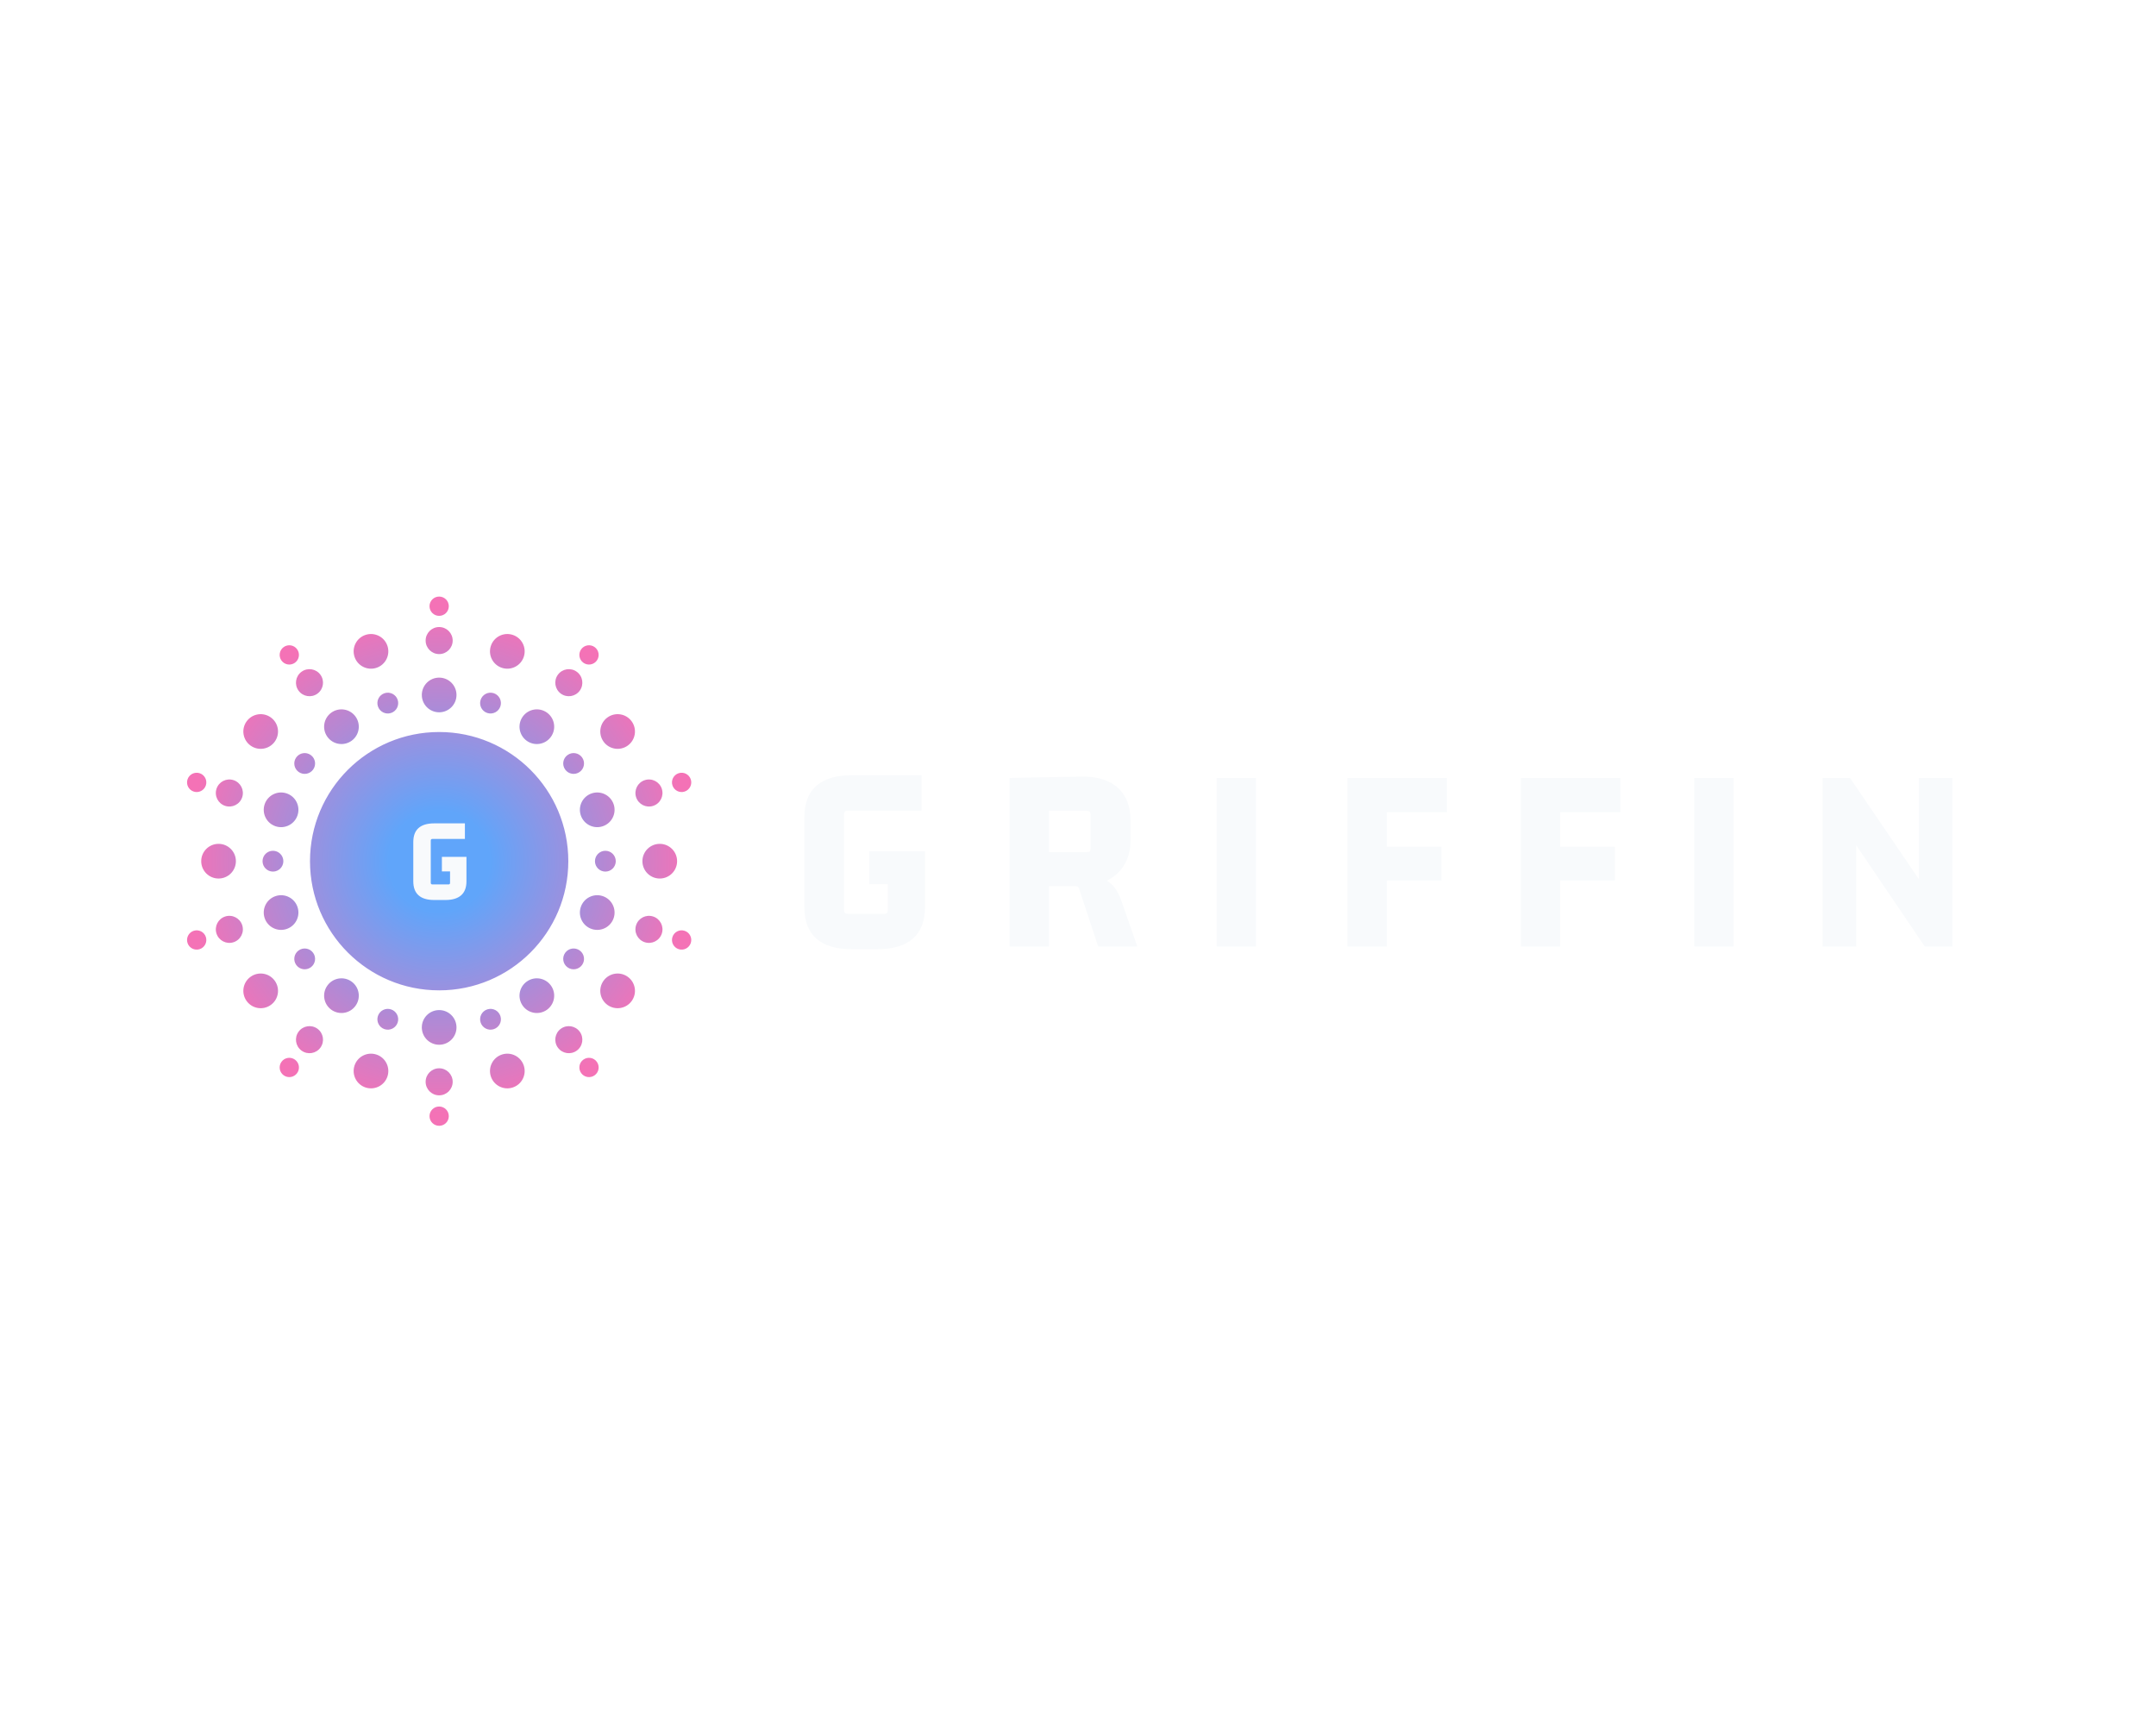
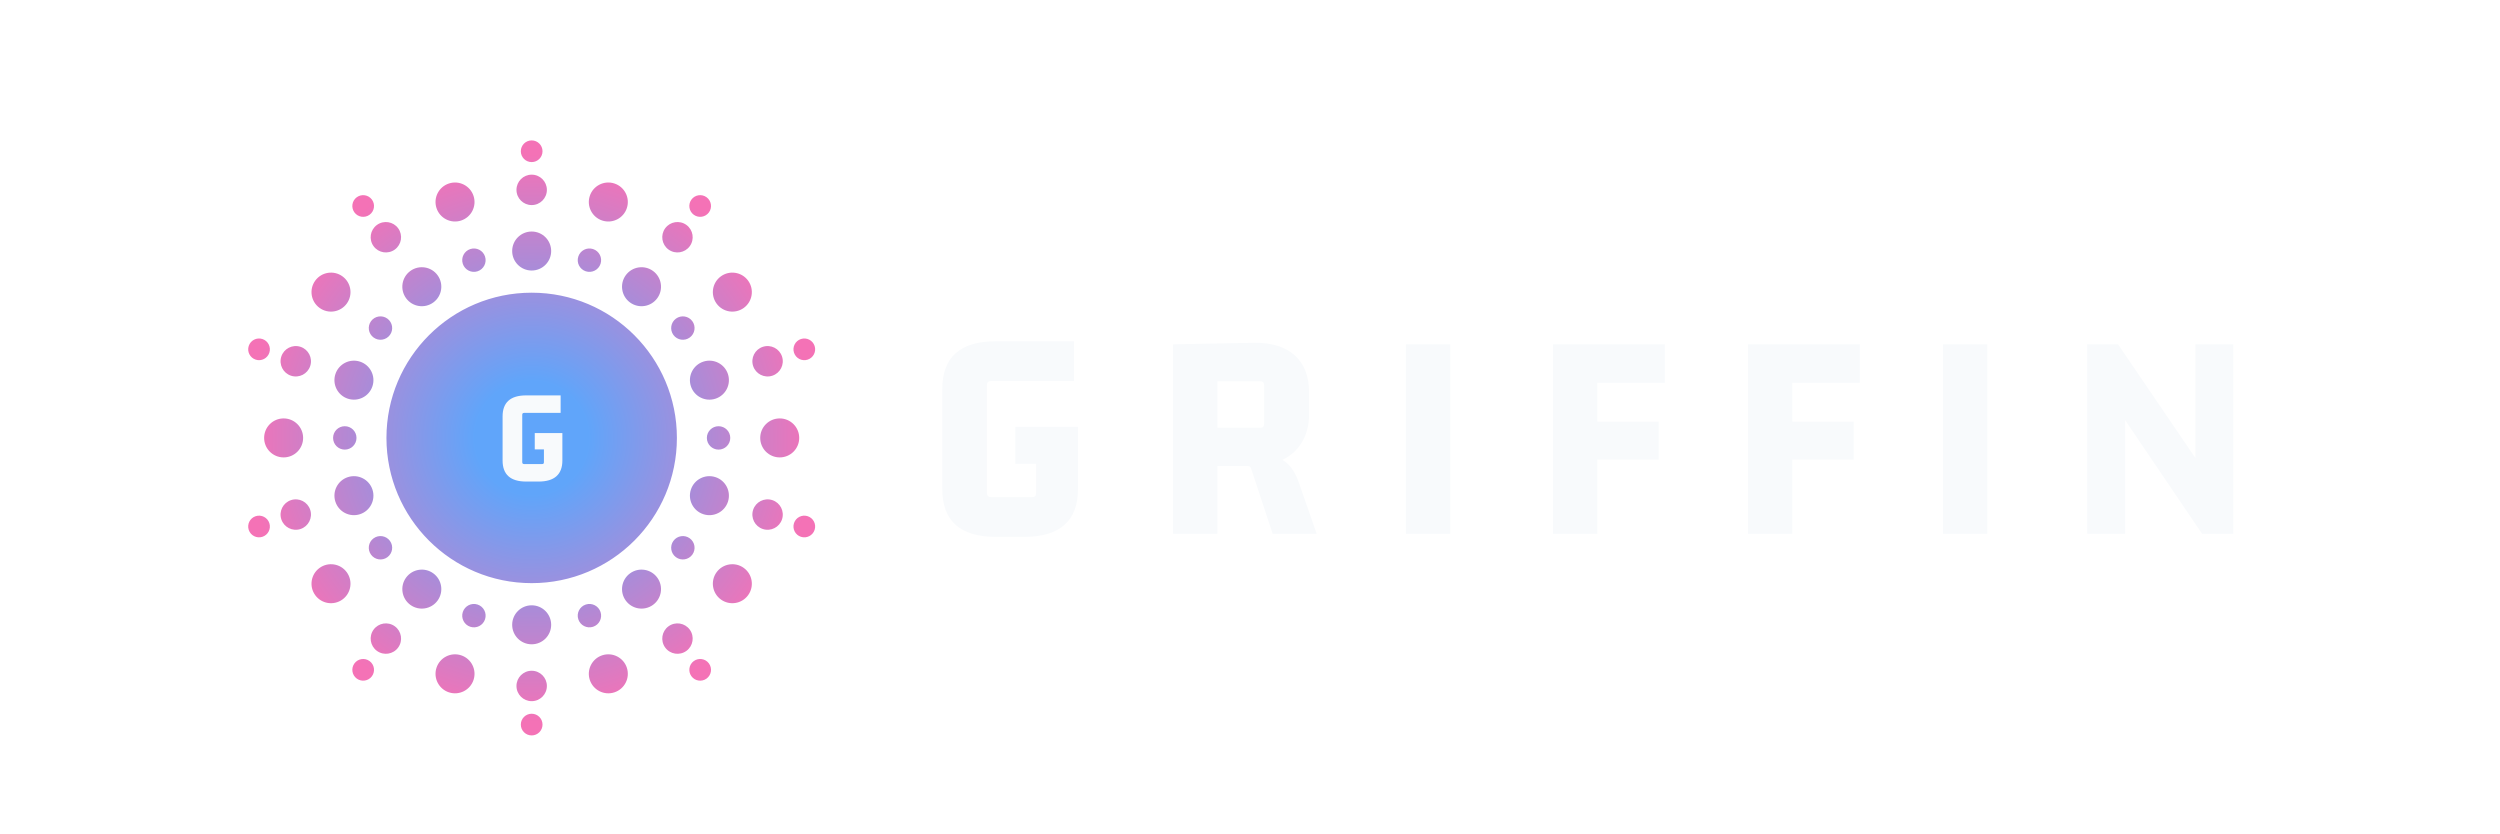
- <svg xmlns="http://www.w3.org/2000/svg" version="1.1" width="1280" height="1024" viewBox="0 0 1280 1024" xml:space="preserve">
+ <svg xmlns="http://www.w3.org/2000/svg" version="1.1" width="1200" height="400" viewBox="60 280 1160 440" xml:space="preserve">
  <defs>
</defs>
  <g transform="matrix(1 0 0 1 640 512)" id="background-logo">
    <rect style="stroke: none; stroke-width: 0; stroke-dasharray: none; stroke-linecap: butt; stroke-dashoffset: 0; stroke-linejoin: miter; stroke-miterlimit: 4; fill: rgb(255,255,255); fill-opacity: 0; fill-rule: nonzero; opacity: 1;" paint-order="stroke" x="-640" y="-512" rx="0" ry="0" width="1280" height="1024" />
  </g>
  <g transform="matrix(1.921154 0 0 1.921154 818.3551 511.8318)" id="text-logo">
    <g style="" paint-order="stroke">
      <g transform="matrix(1 0 0 1 0 0)" id="text-logo-path-0">
        <path style="stroke: none; stroke-width: 0; stroke-dasharray: none; stroke-linecap: butt; stroke-dashoffset: 0; stroke-linejoin: miter; stroke-miterlimit: 4; fill: rgb(248,250,252); fill-rule: nonzero; opacity: 1;" paint-order="stroke" transform=" translate(-181.945, 26.04)" d="M 27.05 0.84 C 36.88 0.84 41.83 -3.61 41.83 -12.26 L 41.83 -29.4 L 24.61 -29.4 L 24.61 -19.24 L 30.32 -19.24 L 30.32 -11.26 C 30.32 -10.42 29.99 -10.08 29.23 -10.08 L 17.98 -10.08 C 17.22 -10.08 16.8 -10.42 16.8 -11.26 L 16.8 -40.82 C 16.8 -41.66 17.22 -42 17.98 -42 L 40.74 -42 L 40.74 -52.92 L 19.24 -52.92 C 9.41 -52.92 4.54 -48.47 4.54 -39.82 L 4.54 -12.26 C 4.54 -3.61 9.41 0.84 19.24 0.84 Z M 80.14 0 L 80.14 -18.65 L 88.28 -18.65 C 89.29 -18.65 89.29 -18.23 89.63 -17.3 L 95.34 0 L 107.44 0 L 102.4 -14.45 C 101.3 -17.39 99.96 -19.15 98.03 -20.33 C 102.9 -22.68 105.34 -27.38 105.34 -32.68 L 105.34 -38.98 C 105.34 -47.63 99.96 -52.67 90.13 -52.5 L 67.96 -52.08 L 67.96 0 Z M 91.9 -41.92 C 92.65 -41.92 92.99 -41.58 92.99 -40.74 L 92.99 -30.24 C 92.99 -29.4 92.65 -29.15 91.9 -29.15 L 80.14 -29.15 L 80.14 -41.92 Z M 144.14 0 L 144.14 -52.08 L 131.96 -52.08 L 131.96 0 Z M 201.43 -30.83 L 184.55 -30.83 L 184.55 -41.5 L 203.11 -41.5 L 203.11 -52.08 L 172.37 -52.08 L 172.37 0 L 184.55 0 L 184.55 -20.41 L 201.43 -20.41 Z M 255.02 -30.83 L 238.14 -30.83 L 238.14 -41.5 L 256.7 -41.5 L 256.7 -52.08 L 225.96 -52.08 L 225.96 0 L 238.14 0 L 238.14 -20.41 L 255.02 -20.41 Z M 291.73 0 L 291.73 -52.08 L 279.55 -52.08 L 279.55 0 Z M 350.78 0 L 359.35 0 L 359.35 -52.08 L 348.94 -52.08 L 348.94 -20.83 L 327.68 -52.08 L 319.2 -52.08 L 319.2 0 L 329.62 0 L 329.62 -31.25 Z" stroke-linecap="round" />
      </g>
    </g>
  </g>
  <g transform="matrix(1.467416 0 0 1.467416 260.7231 511.2191)" id="logo-logo">
    <g style="" paint-order="stroke">
      <g transform="matrix(0.8029877 0 0 0.8029877 0 0)">
        <g style="" paint-order="stroke">
          <g transform="matrix(1 0 0 1 0 0)">
            <radialGradient id="SVGID_53276" gradientUnits="userSpaceOnUse" gradientTransform="matrix(1 0 0 1 -0.000004341662 0)" cx="127.027" cy="133.313" r="127.027" fx="127.027" fy="133.313">
              <stop offset="20%" style="stop-color:rgb(96,165,250);stop-opacity: 1" />
              <stop offset="100%" style="stop-color:rgb(244,114,182);stop-opacity: 1" />
            </radialGradient>
            <path style="stroke: none; stroke-width: 0; stroke-dasharray: none; stroke-linecap: butt; stroke-dashoffset: 0; stroke-linejoin: miter; stroke-miterlimit: 4; fill: url(#SVGID_53276); fill-rule: nonzero; opacity: 1;" paint-order="stroke" transform=" translate(-127.0271, -133.3128)" d="M 192.102 133.313 C 192.102 169.253 162.967 198.388 127.027 198.388 C 91.087 198.388 61.952 169.253 61.952 133.313 C 61.952 97.373 91.087 68.238 127.027 68.238 C 162.967 68.238 192.102 97.373 192.102 133.313 Z M 127.027 58.305 C 131.852 58.305 135.763 54.394 135.763 49.569 C 135.763 44.744 131.852 40.833 127.027 40.833 C 122.202 40.833 118.291 44.744 118.291 49.569 C 118.291 54.394 122.202 58.305 127.027 58.305 Z M 127.027 9.719 C 129.711 9.719 131.887 7.544 131.887 4.86 C 131.887 2.176 129.711 0 127.027 0 C 124.343 0 122.167 2.176 122.167 4.86 C 122.167 7.544 124.343 9.719 127.027 9.719 Z M 95.38 35.912 C 99.969 34.421 102.48 29.493 100.989 24.904 C 99.498 20.315 94.569 17.804 89.98 19.295 C 85.392 20.786 82.881 25.714 84.371 30.303 C 85.862 34.892 90.791 37.403 95.38 35.912 Z M 82.939 72.63 C 86.842 69.794 87.707 64.331 84.871 60.427 C 82.036 56.524 76.572 55.659 72.669 58.495 C 68.765 61.331 67.9 66.794 70.736 70.698 C 73.572 74.601 79.035 75.466 82.939 72.63 Z M 54.381 33.324 C 56.552 31.746 57.033 28.707 55.456 26.536 C 53.878 24.364 50.839 23.883 48.668 25.461 C 46.496 27.038 46.015 30.077 47.593 32.248 C 49.17 34.42 52.209 34.901 54.381 33.324 Z M 31.97 75.049 C 35.874 77.885 41.337 77.019 44.173 73.116 C 47.009 69.213 46.144 63.749 42.241 60.913 C 38.337 58.077 32.874 58.943 30.038 62.846 C 27.202 66.749 28.067 72.213 31.97 75.049 Z M 50.082 99.126 C 45.493 97.635 40.564 100.146 39.073 104.735 C 37.582 109.324 40.094 114.252 44.682 115.743 C 49.271 117.234 54.2 114.723 55.691 110.134 C 57.182 105.545 54.67 100.617 50.082 99.126 Z M 3.359 98.24 C 5.912 99.07 8.653 97.673 9.483 95.12 C 10.312 92.568 8.915 89.826 6.363 88.997 C 3.81 88.167 1.068 89.564 0.239 92.117 C -0.59 94.669 0.807 97.411 3.359 98.24 Z M 15.878 142.049 C 20.703 142.049 24.614 138.138 24.614 133.313 C 24.614 128.488 20.703 124.577 15.878 124.577 C 11.053 124.577 7.142 128.488 7.142 133.313 C 7.142 138.138 11.053 142.049 15.878 142.049 Z M 50.082 167.5 C 54.67 166.009 57.182 161.08 55.691 156.491 C 54.2 151.903 49.271 149.391 44.682 150.882 C 40.094 152.373 37.582 157.302 39.073 161.891 C 40.564 166.48 45.493 168.991 50.082 167.5 Z M 3.359 168.385 C 0.807 169.215 -0.59 171.956 0.239 174.509 C 1.069 177.061 3.81 178.458 6.363 177.629 C 8.915 176.799 10.312 174.058 9.483 171.505 C 8.653 168.953 5.912 167.556 3.359 168.385 Z M 42.241 205.713 C 46.144 202.877 47.009 197.413 44.173 193.51 C 41.337 189.606 35.874 188.741 31.97 191.577 C 28.067 194.413 27.202 199.876 30.038 203.78 C 32.874 207.683 38.337 208.548 42.241 205.713 Z M 82.939 193.995 C 79.035 191.159 73.572 192.025 70.736 195.928 C 67.9 199.831 68.765 205.295 72.669 208.131 C 76.572 210.967 82.036 210.102 84.871 206.198 C 87.707 202.295 86.842 196.831 82.939 193.995 Z M 48.668 241.165 C 50.839 242.743 53.878 242.261 55.456 240.09 C 57.033 237.919 56.552 234.88 54.381 233.302 C 52.209 231.725 49.17 232.206 47.593 234.377 C 46.015 236.549 46.496 239.588 48.668 241.165 Z M 89.98 247.331 C 94.569 248.822 99.498 246.31 100.989 241.722 C 102.48 237.133 99.969 232.204 95.38 230.713 C 90.791 229.222 85.862 231.734 84.371 236.322 C 82.881 240.911 85.392 245.84 89.98 247.331 Z M 127.027 208.32 C 122.202 208.32 118.291 212.232 118.291 217.057 C 118.291 221.882 122.202 225.793 127.027 225.793 C 131.852 225.793 135.763 221.882 135.763 217.057 C 135.763 212.232 131.852 208.32 127.027 208.32 Z M 127.027 256.906 C 124.343 256.906 122.167 259.082 122.167 261.766 C 122.167 264.45 124.343 266.626 127.027 266.626 C 129.711 266.626 131.887 264.45 131.887 261.766 C 131.887 259.082 129.711 256.906 127.027 256.906 Z M 164.074 247.331 C 168.662 245.84 171.174 240.911 169.683 236.322 C 168.192 231.734 163.263 229.222 158.674 230.713 C 154.086 232.204 151.574 237.133 153.065 241.722 C 154.556 246.31 159.485 248.822 164.074 247.331 Z M 181.386 208.131 C 185.289 205.295 186.154 199.831 183.318 195.928 C 180.482 192.025 175.019 191.159 171.116 193.995 C 167.212 196.831 166.347 202.295 169.183 206.198 C 172.019 210.102 177.482 210.967 181.386 208.131 Z M 205.386 241.165 C 207.558 239.588 208.039 236.549 206.462 234.377 C 204.884 232.206 201.845 231.725 199.674 233.302 C 197.502 234.88 197.021 237.919 198.599 240.09 C 200.176 242.261 203.215 242.743 205.386 241.165 Z M 222.084 191.577 C 218.18 188.741 212.717 189.606 209.881 193.51 C 207.045 197.413 207.91 202.877 211.814 205.713 C 215.717 208.548 221.181 207.683 224.017 203.78 C 226.853 199.876 225.987 194.413 222.084 191.577 Z M 214.981 161.891 C 216.472 157.302 213.961 152.373 209.372 150.882 C 204.783 149.391 199.855 151.903 198.364 156.491 C 196.873 161.08 199.384 166.009 203.973 167.5 C 208.561 168.991 213.49 166.48 214.981 161.891 Z M 250.695 168.385 C 248.142 167.556 245.401 168.953 244.572 171.505 C 243.742 174.058 245.139 176.799 247.692 177.629 C 250.244 178.458 252.986 177.061 253.815 174.509 C 254.644 171.956 253.248 169.215 250.695 168.385 Z M 229.44 133.313 C 229.44 138.138 233.351 142.049 238.176 142.049 C 243.001 142.049 246.913 138.138 246.913 133.313 C 246.913 128.488 243.001 124.577 238.176 124.577 C 233.351 124.577 229.44 128.488 229.44 133.313 Z M 203.973 99.126 C 199.384 100.617 196.873 105.545 198.364 110.134 C 199.855 114.723 204.783 117.234 209.372 115.743 C 213.961 114.252 216.472 109.324 214.981 104.735 C 213.49 100.146 208.561 97.635 203.973 99.126 Z M 247.692 88.997 C 245.139 89.826 243.742 92.568 244.572 95.12 C 245.401 97.673 248.142 99.07 250.695 98.24 C 253.248 97.411 254.644 94.669 253.815 92.117 C 252.986 89.564 250.244 88.167 247.692 88.997 Z M 211.814 60.913 C 207.91 63.749 207.045 69.213 209.881 73.116 C 212.717 77.019 218.18 77.885 222.084 75.049 C 225.987 72.213 226.853 66.749 224.017 62.846 C 221.181 58.943 215.717 58.077 211.814 60.913 Z M 171.116 72.63 C 175.019 75.466 180.482 74.601 183.318 70.698 C 186.154 66.794 185.289 61.331 181.386 58.495 C 177.482 55.659 172.019 56.524 169.183 60.427 C 166.347 64.331 167.212 69.794 171.116 72.63 Z M 199.674 33.324 C 201.845 34.901 204.884 34.42 206.462 32.248 C 208.039 30.077 207.558 27.038 205.386 25.461 C 203.215 23.883 200.176 24.364 198.599 26.536 C 197.021 28.707 197.502 31.746 199.674 33.324 Z M 158.674 35.912 C 163.263 37.403 168.192 34.892 169.683 30.303 C 171.174 25.714 168.662 20.786 164.074 19.295 C 159.485 17.804 154.556 20.315 153.065 24.904 C 151.574 29.493 154.086 34.421 158.674 35.912 Z M 96.164 55.287 C 97.058 58.041 100.015 59.547 102.769 58.653 C 105.522 57.758 107.029 54.801 106.134 52.048 C 105.239 49.295 102.282 47.788 99.529 48.683 C 96.776 49.577 95.269 52.534 96.164 55.287 Z M 63.517 87.17 C 65.219 84.828 64.7 81.55 62.358 79.849 C 60.016 78.147 56.738 78.666 55.036 81.008 C 53.335 83.35 53.854 86.629 56.196 88.33 C 58.538 90.032 61.816 89.512 63.517 87.17 Z M 43.283 138.555 C 46.178 138.555 48.525 136.208 48.525 133.313 C 48.525 130.418 46.178 128.071 43.283 128.071 C 40.388 128.071 38.041 130.418 38.041 133.313 C 38.041 136.208 40.388 138.555 43.283 138.555 Z M 55.036 185.617 C 56.738 187.959 60.016 188.479 62.358 186.777 C 64.7 185.075 65.219 181.797 63.517 179.455 C 61.816 177.113 58.538 176.594 56.196 178.296 C 53.854 179.997 53.335 183.275 55.036 185.617 Z M 106.134 214.578 C 107.029 211.825 105.522 208.867 102.769 207.973 C 100.015 207.078 97.058 208.585 96.164 211.338 C 95.269 214.091 96.776 217.049 99.529 217.943 C 102.282 218.838 105.239 217.331 106.134 214.578 Z M 157.891 211.338 C 156.996 208.585 154.039 207.078 151.286 207.973 C 148.532 208.867 147.026 211.825 147.92 214.578 C 148.815 217.331 151.772 218.838 154.525 217.943 C 157.278 217.049 158.785 214.091 157.891 211.338 Z M 190.537 179.455 C 188.835 181.797 189.354 185.075 191.696 186.777 C 194.038 188.479 197.317 187.959 199.018 185.617 C 200.72 183.275 200.201 179.997 197.858 178.296 C 195.516 176.594 192.238 177.113 190.537 179.455 Z M 210.771 128.071 C 207.876 128.071 205.529 130.418 205.529 133.313 C 205.529 136.208 207.876 138.555 210.771 138.555 C 213.666 138.555 216.013 136.208 216.013 133.313 C 216.013 130.418 213.666 128.071 210.771 128.071 Z M 199.018 81.008 C 197.317 78.666 194.038 78.147 191.696 79.849 C 189.354 81.55 188.835 84.828 190.537 87.17 C 192.238 89.512 195.516 90.032 197.858 88.33 C 200.201 86.629 200.72 83.35 199.018 81.008 Z M 151.286 58.653 C 154.039 59.547 156.996 58.041 157.891 55.287 C 158.785 52.534 157.278 49.577 154.525 48.682 C 151.772 47.788 148.815 49.295 147.92 52.048 C 147.026 54.801 148.532 57.758 151.286 58.653 Z M 127.027 28.978 C 130.791 28.978 133.841 25.927 133.841 22.164 C 133.841 18.4 130.791 15.349 127.027 15.349 C 123.264 15.349 120.213 18.4 120.213 22.164 C 120.213 25.927 123.264 28.978 127.027 28.978 Z M 56.182 47.397 C 58.394 50.441 62.656 51.116 65.701 48.904 C 68.745 46.692 69.42 42.431 67.208 39.386 C 64.996 36.341 60.735 35.666 57.69 37.878 C 54.645 40.09 53.97 44.352 56.182 47.397 Z M 23.424 92.485 C 19.844 91.322 16 93.281 14.837 96.86 C 13.674 100.439 15.633 104.284 19.212 105.447 C 22.791 106.609 26.636 104.651 27.799 101.072 C 28.962 97.492 27.003 93.648 23.424 92.485 Z M 19.212 161.179 C 15.633 162.342 13.674 166.186 14.837 169.766 C 16 173.345 19.844 175.304 23.424 174.141 C 27.003 172.978 28.962 169.133 27.799 165.554 C 26.636 161.975 22.791 160.016 19.212 161.179 Z M 57.69 228.747 C 60.735 230.959 64.996 230.285 67.208 227.24 C 69.42 224.195 68.745 219.934 65.701 217.722 C 62.656 215.51 58.394 216.184 56.182 219.229 C 53.97 222.274 54.645 226.535 57.69 228.747 Z M 127.027 237.648 C 123.264 237.648 120.213 240.699 120.213 244.462 C 120.213 248.225 123.264 251.276 127.027 251.276 C 130.791 251.276 133.841 248.225 133.841 244.462 C 133.841 240.699 130.791 237.648 127.027 237.648 Z M 196.364 228.747 C 199.409 226.535 200.084 222.274 197.872 219.229 C 195.66 216.184 191.398 215.51 188.354 217.722 C 185.309 219.934 184.634 224.195 186.846 227.24 C 189.058 230.285 193.32 230.959 196.364 228.747 Z M 234.842 161.179 C 231.263 160.016 227.419 161.975 226.256 165.554 C 225.093 169.133 227.051 172.978 230.631 174.141 C 234.21 175.304 238.054 173.345 239.217 169.766 C 240.38 166.186 238.421 162.342 234.842 161.179 Z M 234.842 105.447 C 238.421 104.284 240.38 100.439 239.217 96.86 C 238.054 93.281 234.21 91.322 230.631 92.485 C 227.051 93.648 225.093 97.492 226.256 101.072 C 227.419 104.651 231.263 106.609 234.842 105.447 Z M 188.354 48.904 C 191.398 51.116 195.66 50.441 197.872 47.397 C 200.084 44.352 199.409 40.09 196.364 37.878 C 193.32 35.666 189.058 36.341 186.846 39.386 C 184.634 42.431 185.309 46.692 188.354 48.904 Z" stroke-linecap="round" />
          </g>
        </g>
      </g>
    </g>
  </g>
  <g transform="matrix(1.921154 0 0 1.921154 261.1496 511.5134)" id="tagline-dd22e9d9-d437-48d2-9140-0f423079fc08-logo">
    <g style="" paint-order="stroke">
      <g transform="matrix(1 0 0 1 1.421085e-14 0)" id="tagline-dd22e9d9-d437-48d2-9140-0f423079fc08-logo-path-0">
        <path style="stroke: none; stroke-width: 0; stroke-dasharray: none; stroke-linecap: butt; stroke-dashoffset: 0; stroke-linejoin: miter; stroke-miterlimit: 4; fill: rgb(248,250,252); fill-rule: nonzero; opacity: 1;" paint-order="stroke" transform=" translate(-10.215, 11.47)" d="M 11.91 0.37 C 16.24 0.37 18.43 -1.59 18.43 -5.4 L 18.43 -12.95 L 10.84 -12.95 L 10.84 -8.47 L 13.36 -8.47 L 13.36 -4.96 C 13.36 -4.59 13.21 -4.44 12.88 -4.44 L 7.92 -4.44 C 7.58 -4.44 7.4 -4.59 7.4 -4.96 L 7.4 -17.98 C 7.4 -18.35 7.58 -18.5 7.92 -18.5 L 17.95 -18.5 L 17.95 -23.31 L 8.47 -23.31 C 4.14 -23.31 2 -21.35 2 -17.54 L 2 -5.4 C 2 -1.59 4.14 0.37 8.47 0.37 Z" stroke-linecap="round" />
      </g>
    </g>
  </g>
</svg>
